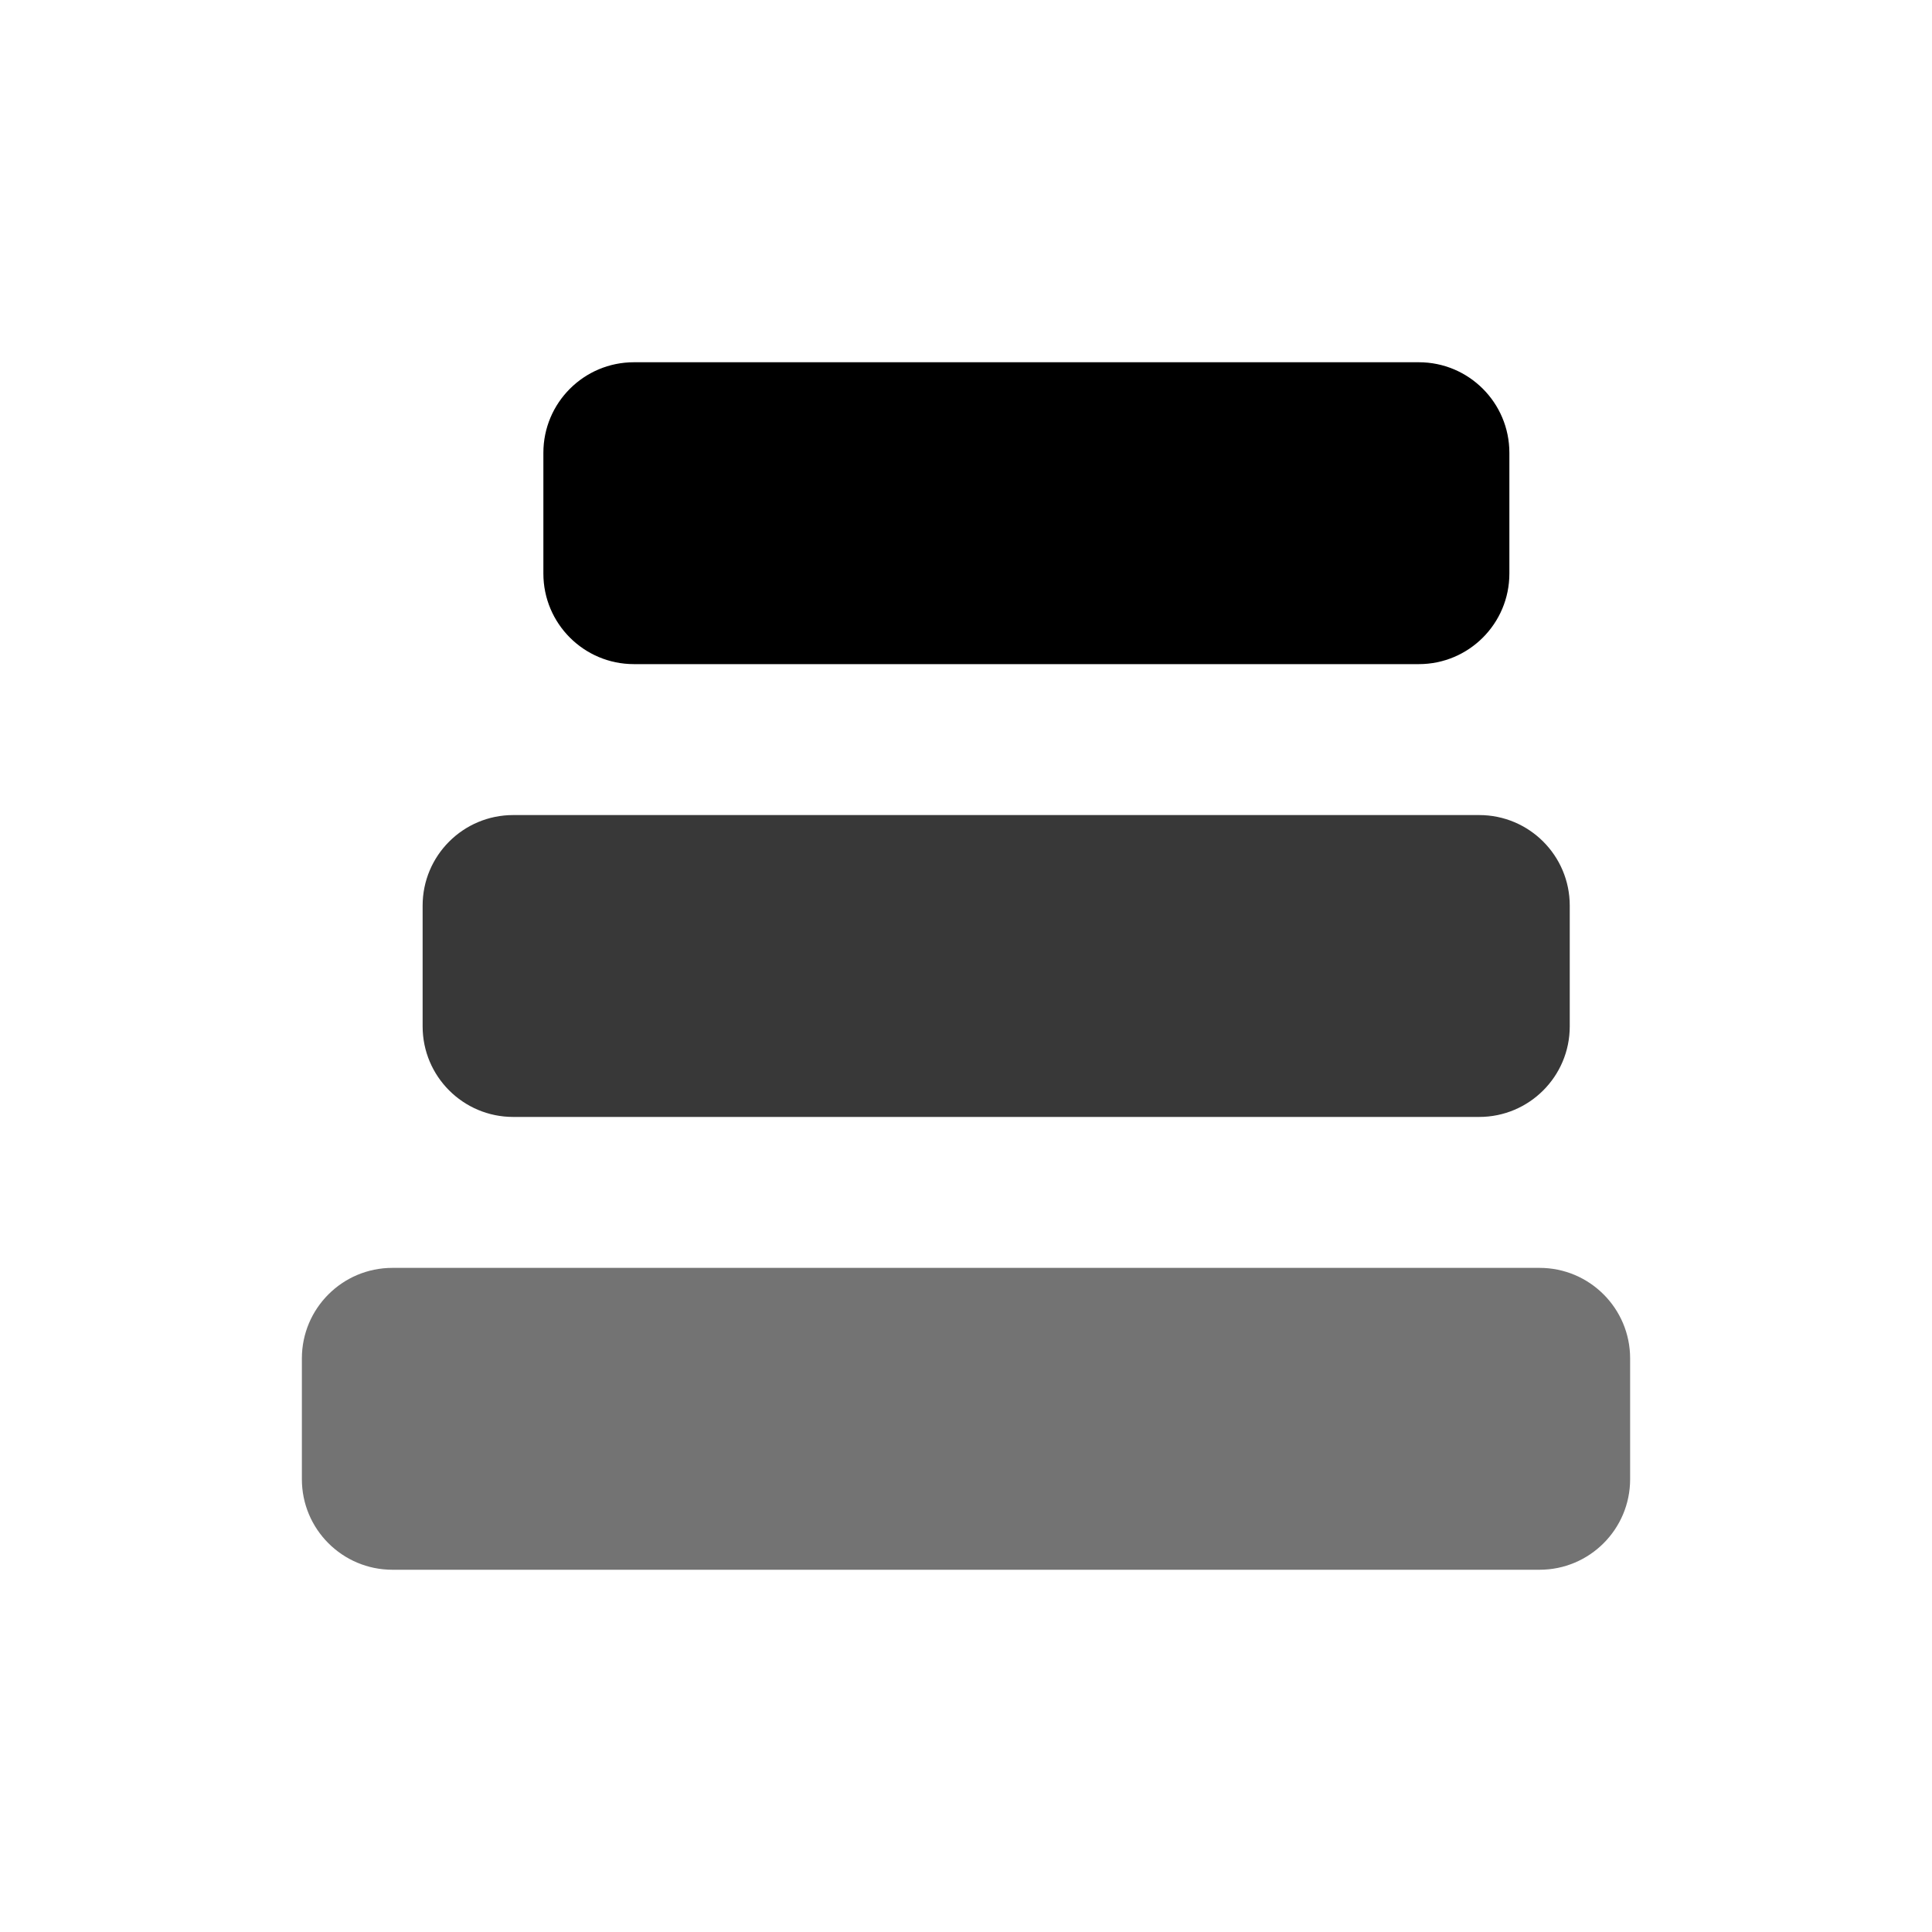
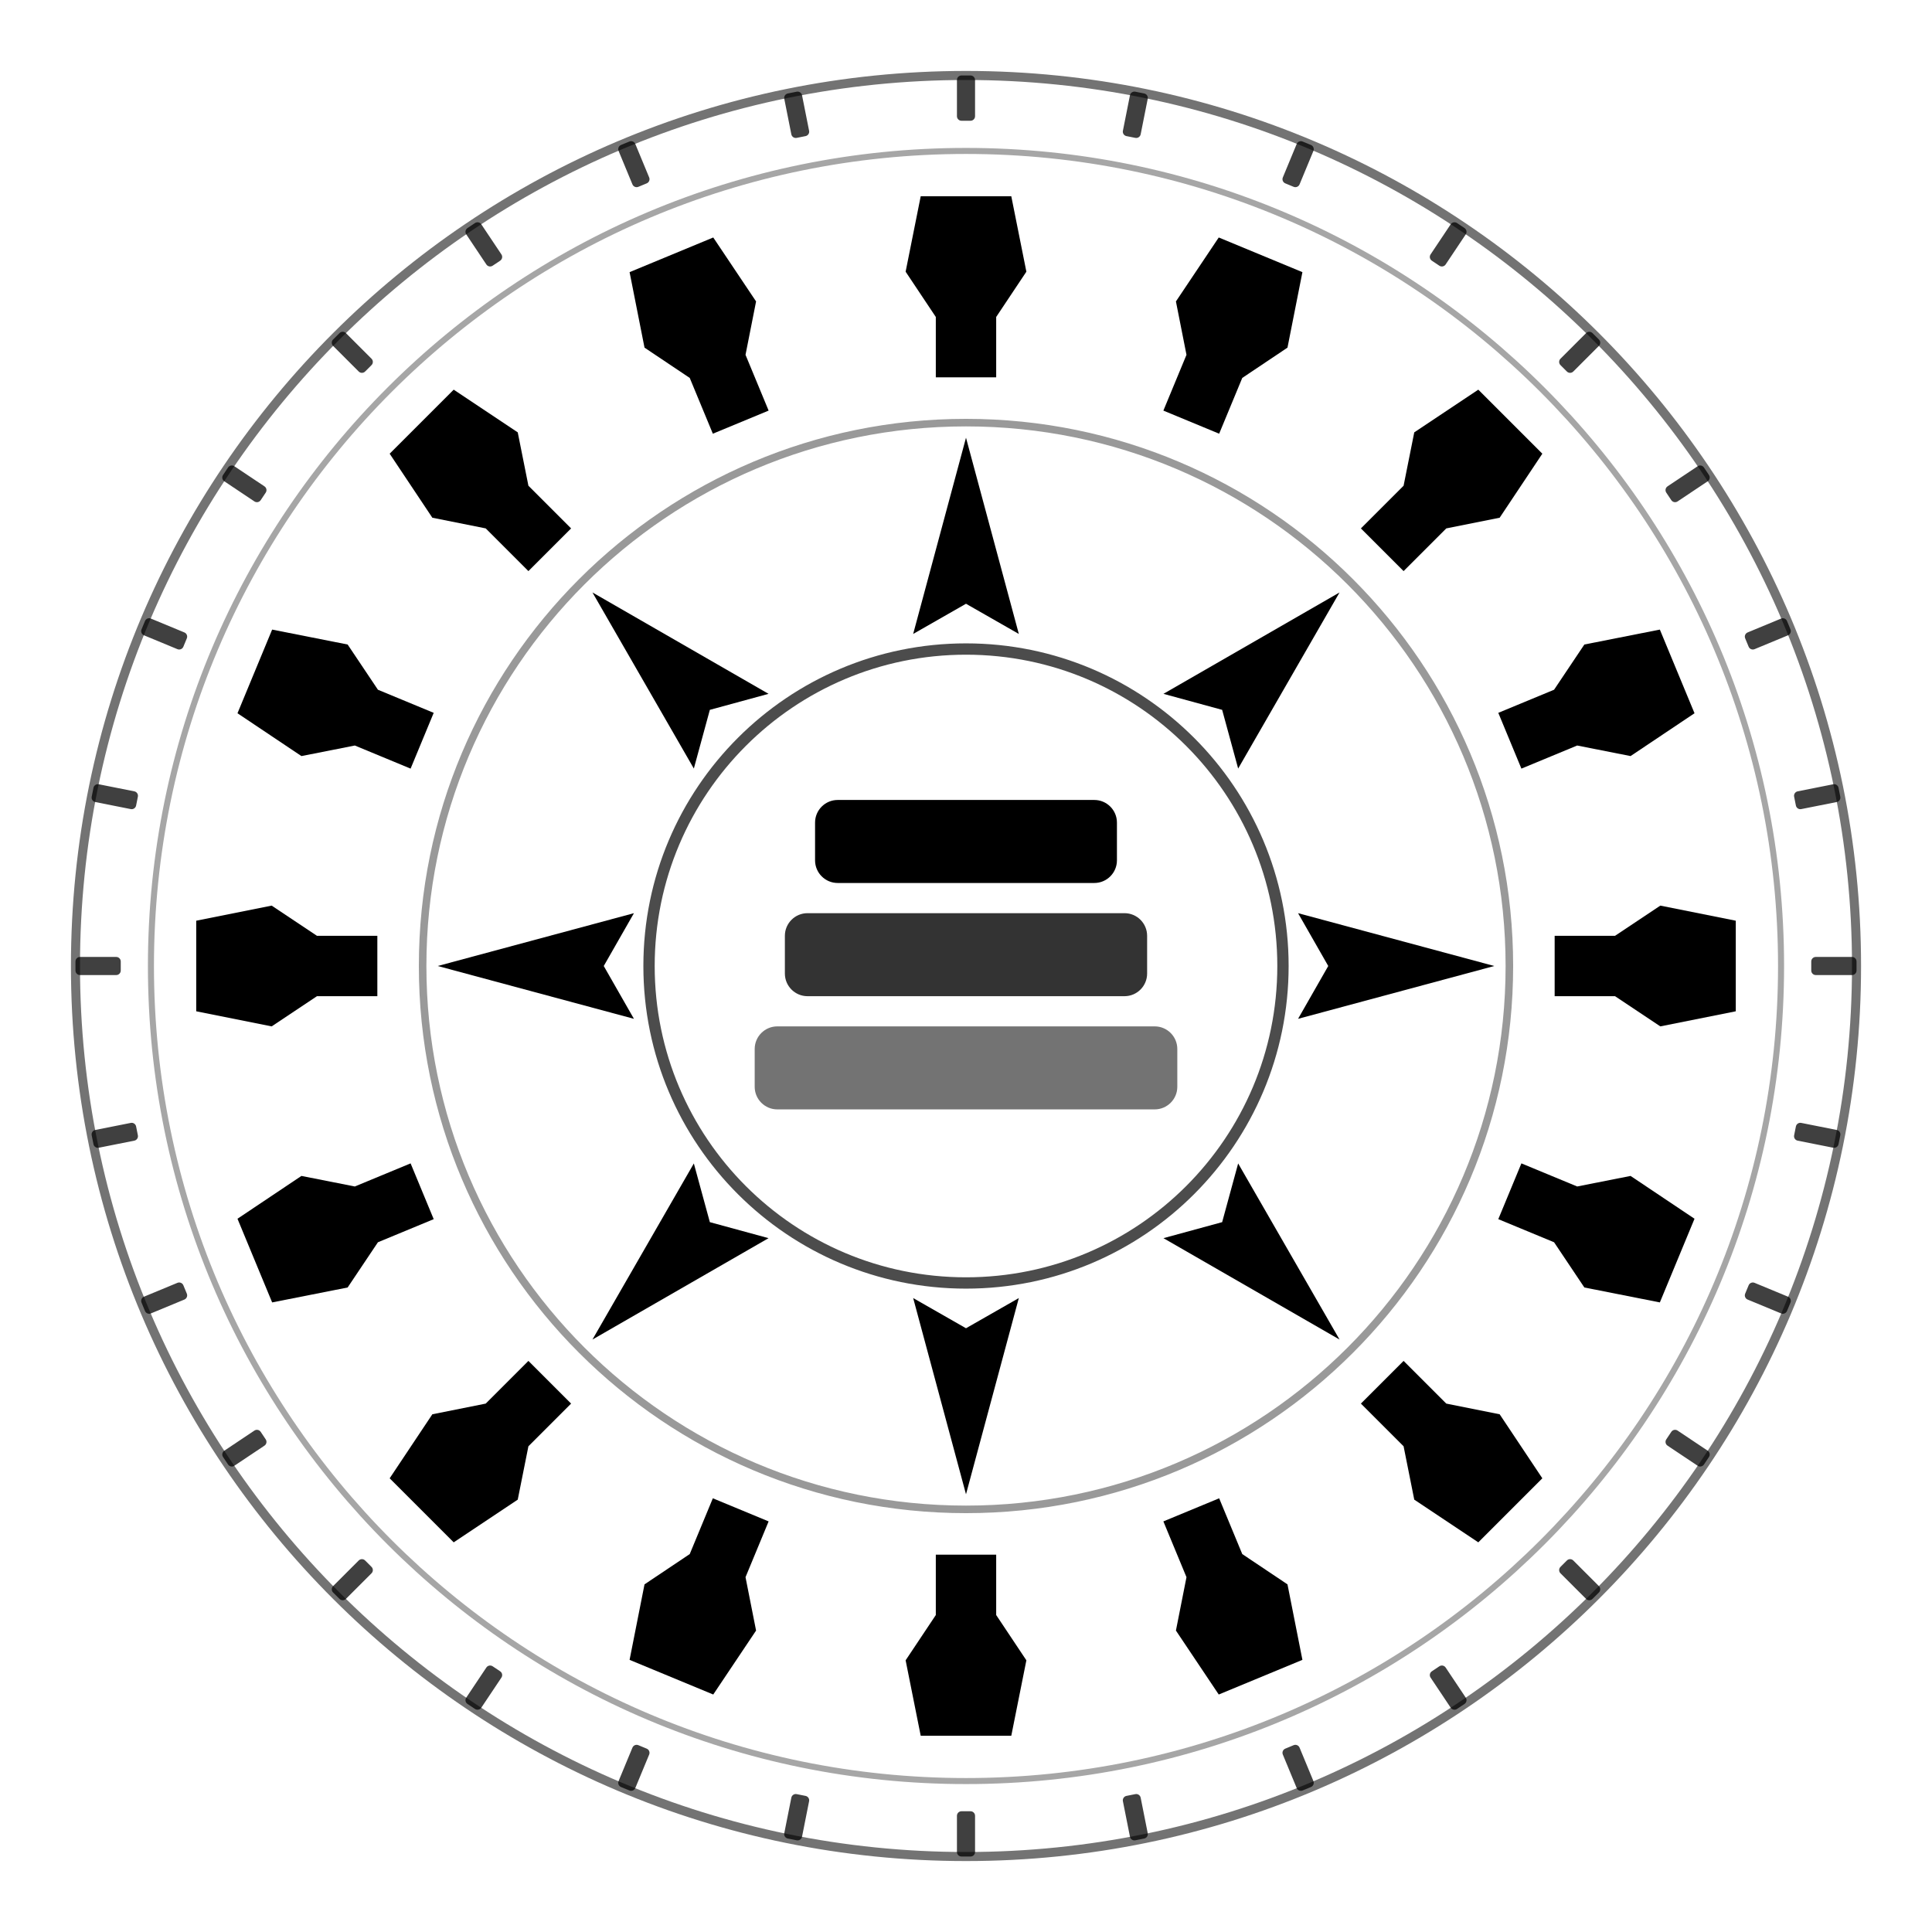
- <svg xmlns="http://www.w3.org/2000/svg" viewBox="0 0 64 64" width="64" height="64" role="img" aria-label="ShortStack">
-   <rect x="10" y="42" width="44" height="10" rx="3" fill="currentColor" opacity="0.55" />
-   <rect x="14" y="27" width="38" height="10" rx="3" fill="currentColor" opacity="0.78" />
-   <rect x="18" y="12" width="32" height="10" rx="3" fill="currentColor" />
+ <svg xmlns="http://www.w3.org/2000/svg" viewBox="0 0 256 256" width="256" height="256" role="img" aria-label="ShortStack">
+   <defs>
+     <g id="ssm-wedge">
+       <path d="M -6 -102 L 6 -102 L 8 -92 L 4 -86 L 4 -78 L -4 -78 L -4 -86 L -8 -92 Z" fill="currentColor" />
+     </g>
+     <g id="ssm-ray">
+       <path d="M 0 -70 L 7 -44 L 0 -48 L -7 -44 Z" fill="currentColor" />
+     </g>
+     <g id="ssm-notch">
+       <rect x="-1.2" y="-118" width="2.4" height="6" rx="0.6" fill="currentColor" />
+     </g>
+   </defs>
+   <g transform="translate(128 128)">
+     <circle r="118" fill="none" stroke="currentColor" stroke-opacity="0.55" stroke-width="1.2" />
+     <circle r="108" fill="none" stroke="currentColor" stroke-opacity="0.35" stroke-width="0.8" />
+     <g opacity="0.75">
+       <use href="#ssm-notch" transform="rotate(0)" />
+       <use href="#ssm-notch" transform="rotate(11.25)" />
+       <use href="#ssm-notch" transform="rotate(22.5)" />
+       <use href="#ssm-notch" transform="rotate(33.75)" />
+       <use href="#ssm-notch" transform="rotate(45)" />
+       <use href="#ssm-notch" transform="rotate(56.25)" />
+       <use href="#ssm-notch" transform="rotate(67.5)" />
+       <use href="#ssm-notch" transform="rotate(78.75)" />
+       <use href="#ssm-notch" transform="rotate(90)" />
+       <use href="#ssm-notch" transform="rotate(101.25)" />
+       <use href="#ssm-notch" transform="rotate(112.5)" />
+       <use href="#ssm-notch" transform="rotate(123.75)" />
+       <use href="#ssm-notch" transform="rotate(135)" />
+       <use href="#ssm-notch" transform="rotate(146.25)" />
+       <use href="#ssm-notch" transform="rotate(157.5)" />
+       <use href="#ssm-notch" transform="rotate(168.75)" />
+       <use href="#ssm-notch" transform="rotate(180)" />
+       <use href="#ssm-notch" transform="rotate(191.25)" />
+       <use href="#ssm-notch" transform="rotate(202.5)" />
+       <use href="#ssm-notch" transform="rotate(213.75)" />
+       <use href="#ssm-notch" transform="rotate(225)" />
+       <use href="#ssm-notch" transform="rotate(236.25)" />
+       <use href="#ssm-notch" transform="rotate(247.5)" />
+       <use href="#ssm-notch" transform="rotate(258.75)" />
+       <use href="#ssm-notch" transform="rotate(270)" />
+       <use href="#ssm-notch" transform="rotate(281.25)" />
+       <use href="#ssm-notch" transform="rotate(292.5)" />
+       <use href="#ssm-notch" transform="rotate(303.75)" />
+       <use href="#ssm-notch" transform="rotate(315)" />
+       <use href="#ssm-notch" transform="rotate(326.25)" />
+       <use href="#ssm-notch" transform="rotate(337.5)" />
+       <use href="#ssm-notch" transform="rotate(348.75)" />
+     </g>
+     <g>
+       <use href="#ssm-wedge" transform="rotate(0)" />
+       <use href="#ssm-wedge" transform="rotate(22.5)" />
+       <use href="#ssm-wedge" transform="rotate(45)" />
+       <use href="#ssm-wedge" transform="rotate(67.5)" />
+       <use href="#ssm-wedge" transform="rotate(90)" />
+       <use href="#ssm-wedge" transform="rotate(112.5)" />
+       <use href="#ssm-wedge" transform="rotate(135)" />
+       <use href="#ssm-wedge" transform="rotate(157.5)" />
+       <use href="#ssm-wedge" transform="rotate(180)" />
+       <use href="#ssm-wedge" transform="rotate(202.5)" />
+       <use href="#ssm-wedge" transform="rotate(225)" />
+       <use href="#ssm-wedge" transform="rotate(247.5)" />
+       <use href="#ssm-wedge" transform="rotate(270)" />
+       <use href="#ssm-wedge" transform="rotate(292.5)" />
+       <use href="#ssm-wedge" transform="rotate(315)" />
+       <use href="#ssm-wedge" transform="rotate(337.5)" />
+     </g>
+     <circle r="72" fill="none" stroke="currentColor" stroke-opacity="0.4" stroke-width="1" />
+     <g>
+       <use href="#ssm-ray" transform="rotate(0)" />
+       <use href="#ssm-ray" transform="rotate(45)" />
+       <use href="#ssm-ray" transform="rotate(90)" />
+       <use href="#ssm-ray" transform="rotate(135)" />
+       <use href="#ssm-ray" transform="rotate(180)" />
+       <use href="#ssm-ray" transform="rotate(225)" />
+       <use href="#ssm-ray" transform="rotate(270)" />
+       <use href="#ssm-ray" transform="rotate(315)" />
+     </g>
+     <circle r="42" fill="none" stroke="currentColor" stroke-opacity="0.7" stroke-width="1.5" />
+     <g transform="translate(-28 -22)">
+       <rect x="0" y="30" width="56" height="11" rx="3" fill="currentColor" opacity="0.55" />
+       <rect x="4" y="15" width="48" height="11" rx="3" fill="currentColor" opacity="0.80" />
+       <rect x="8" y="0" width="40" height="11" rx="3" fill="currentColor" />
+     </g>
+   </g>
</svg>
